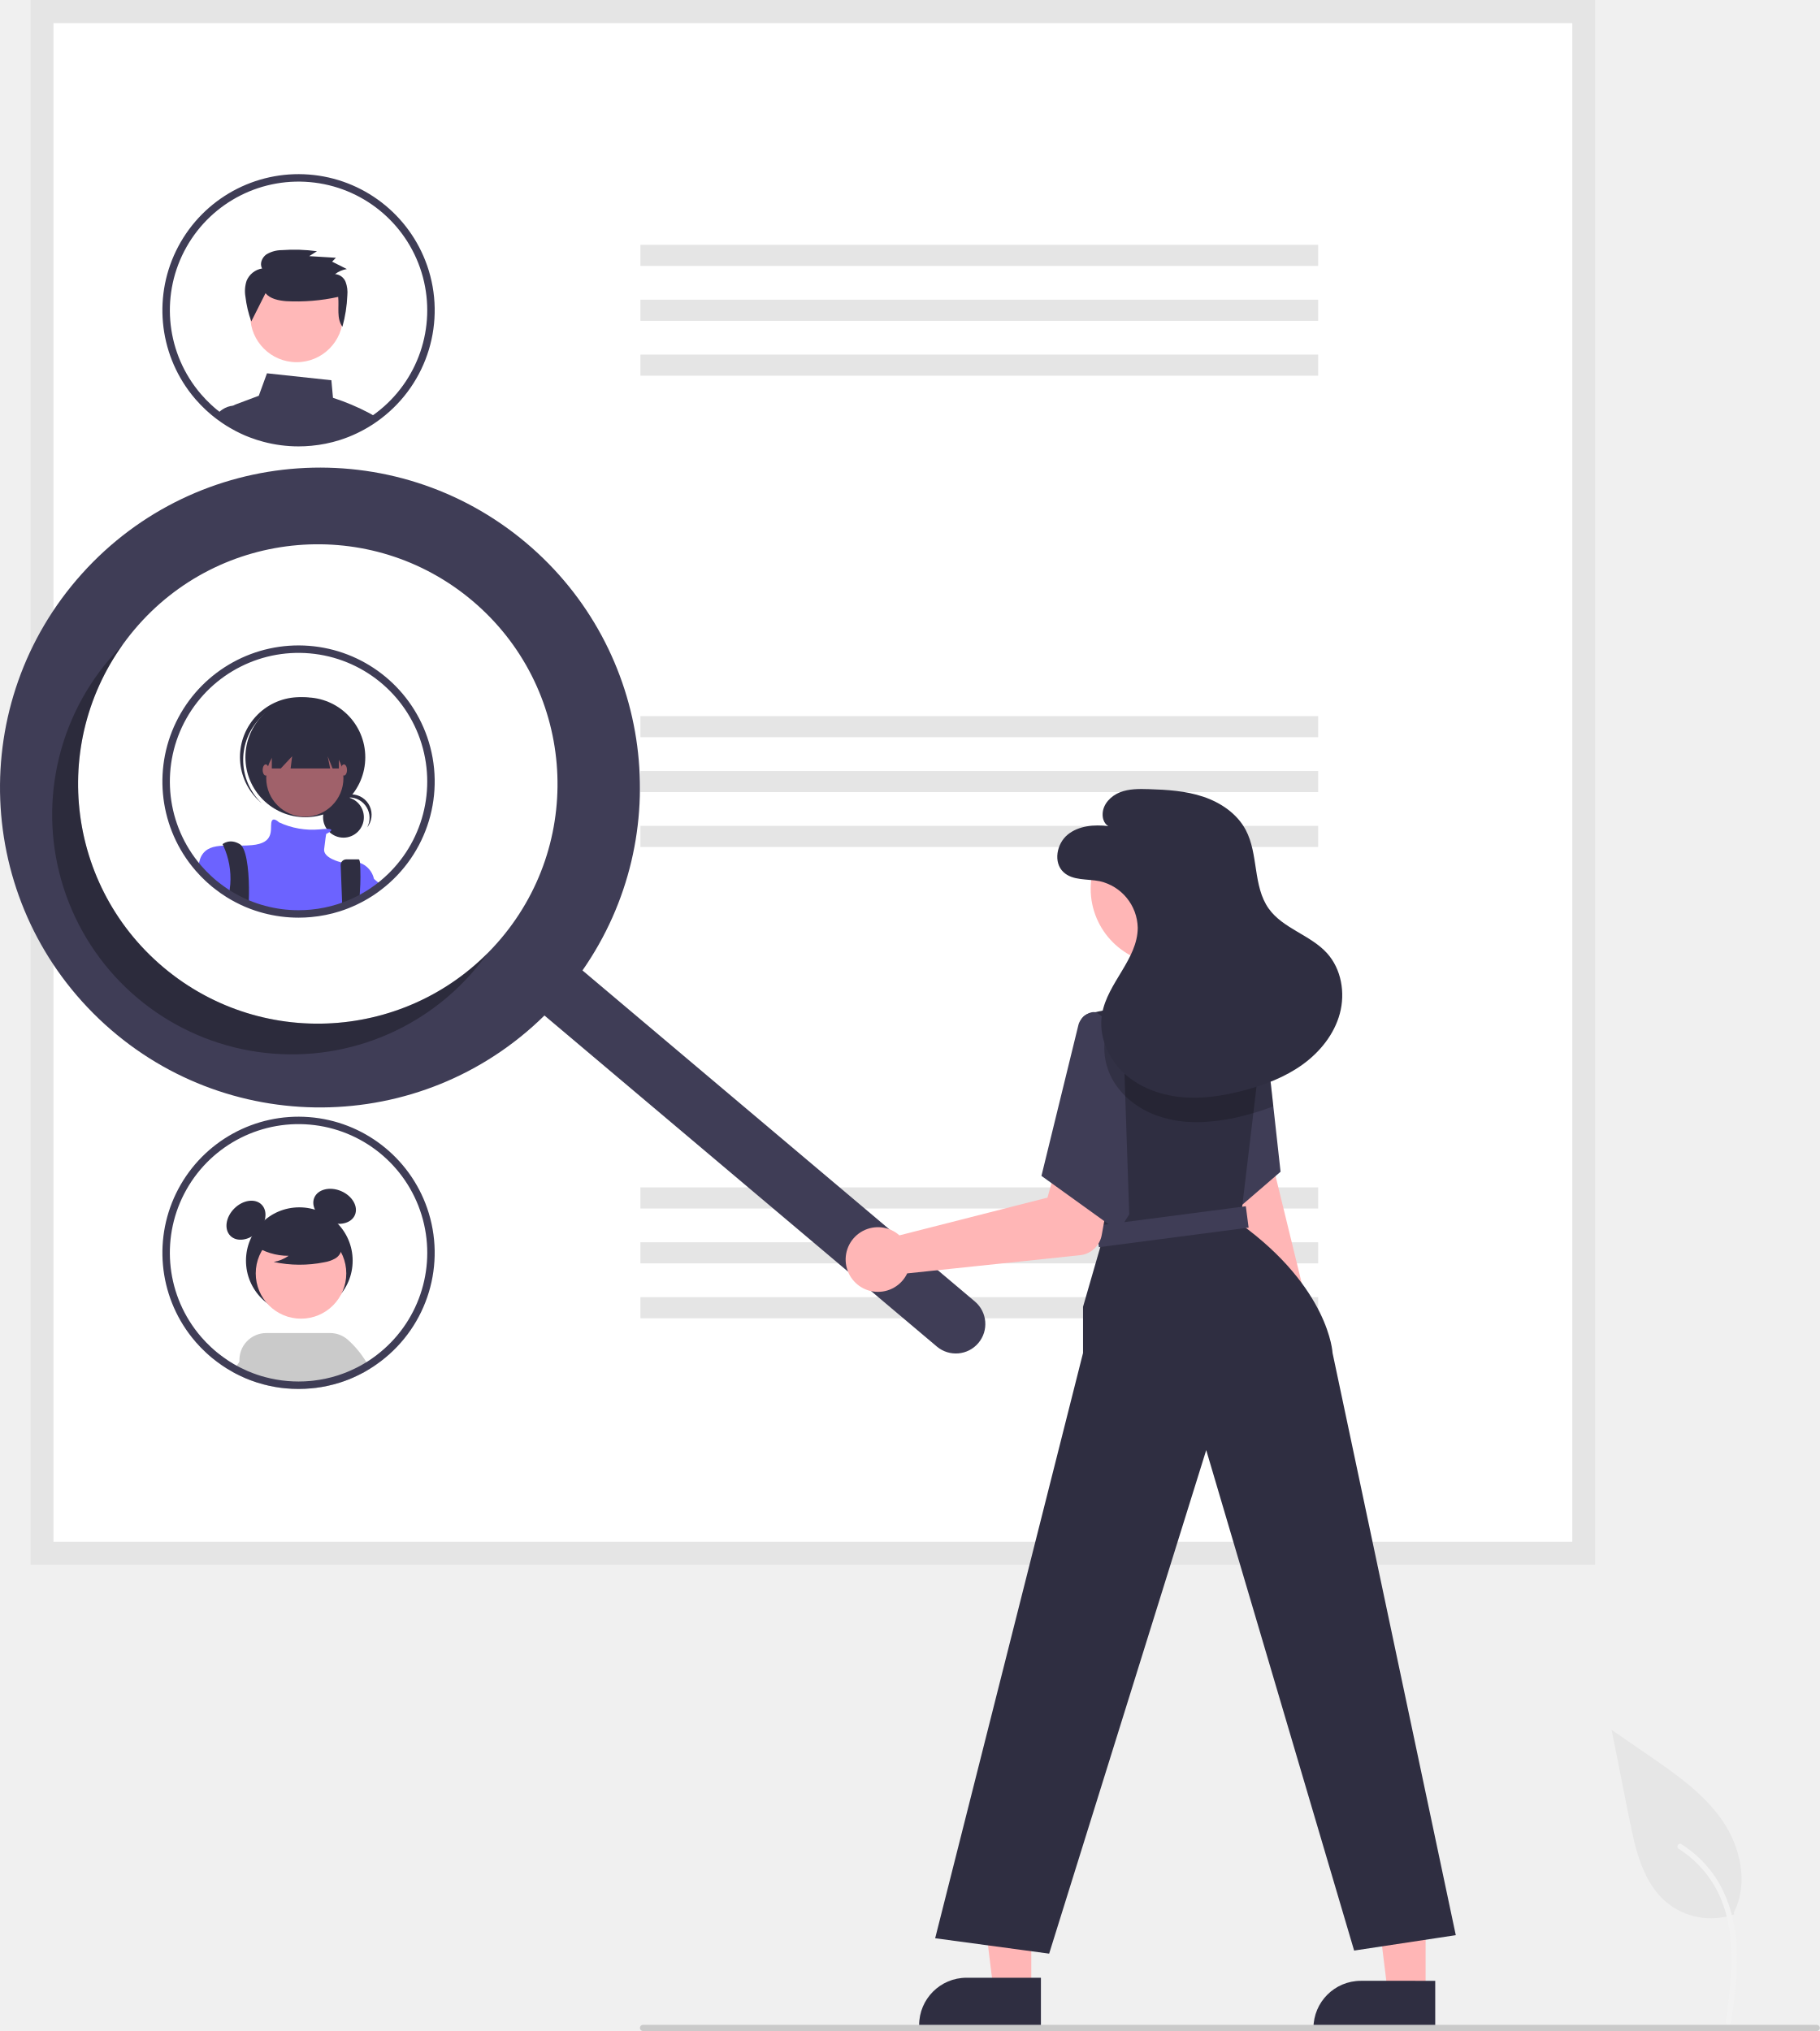
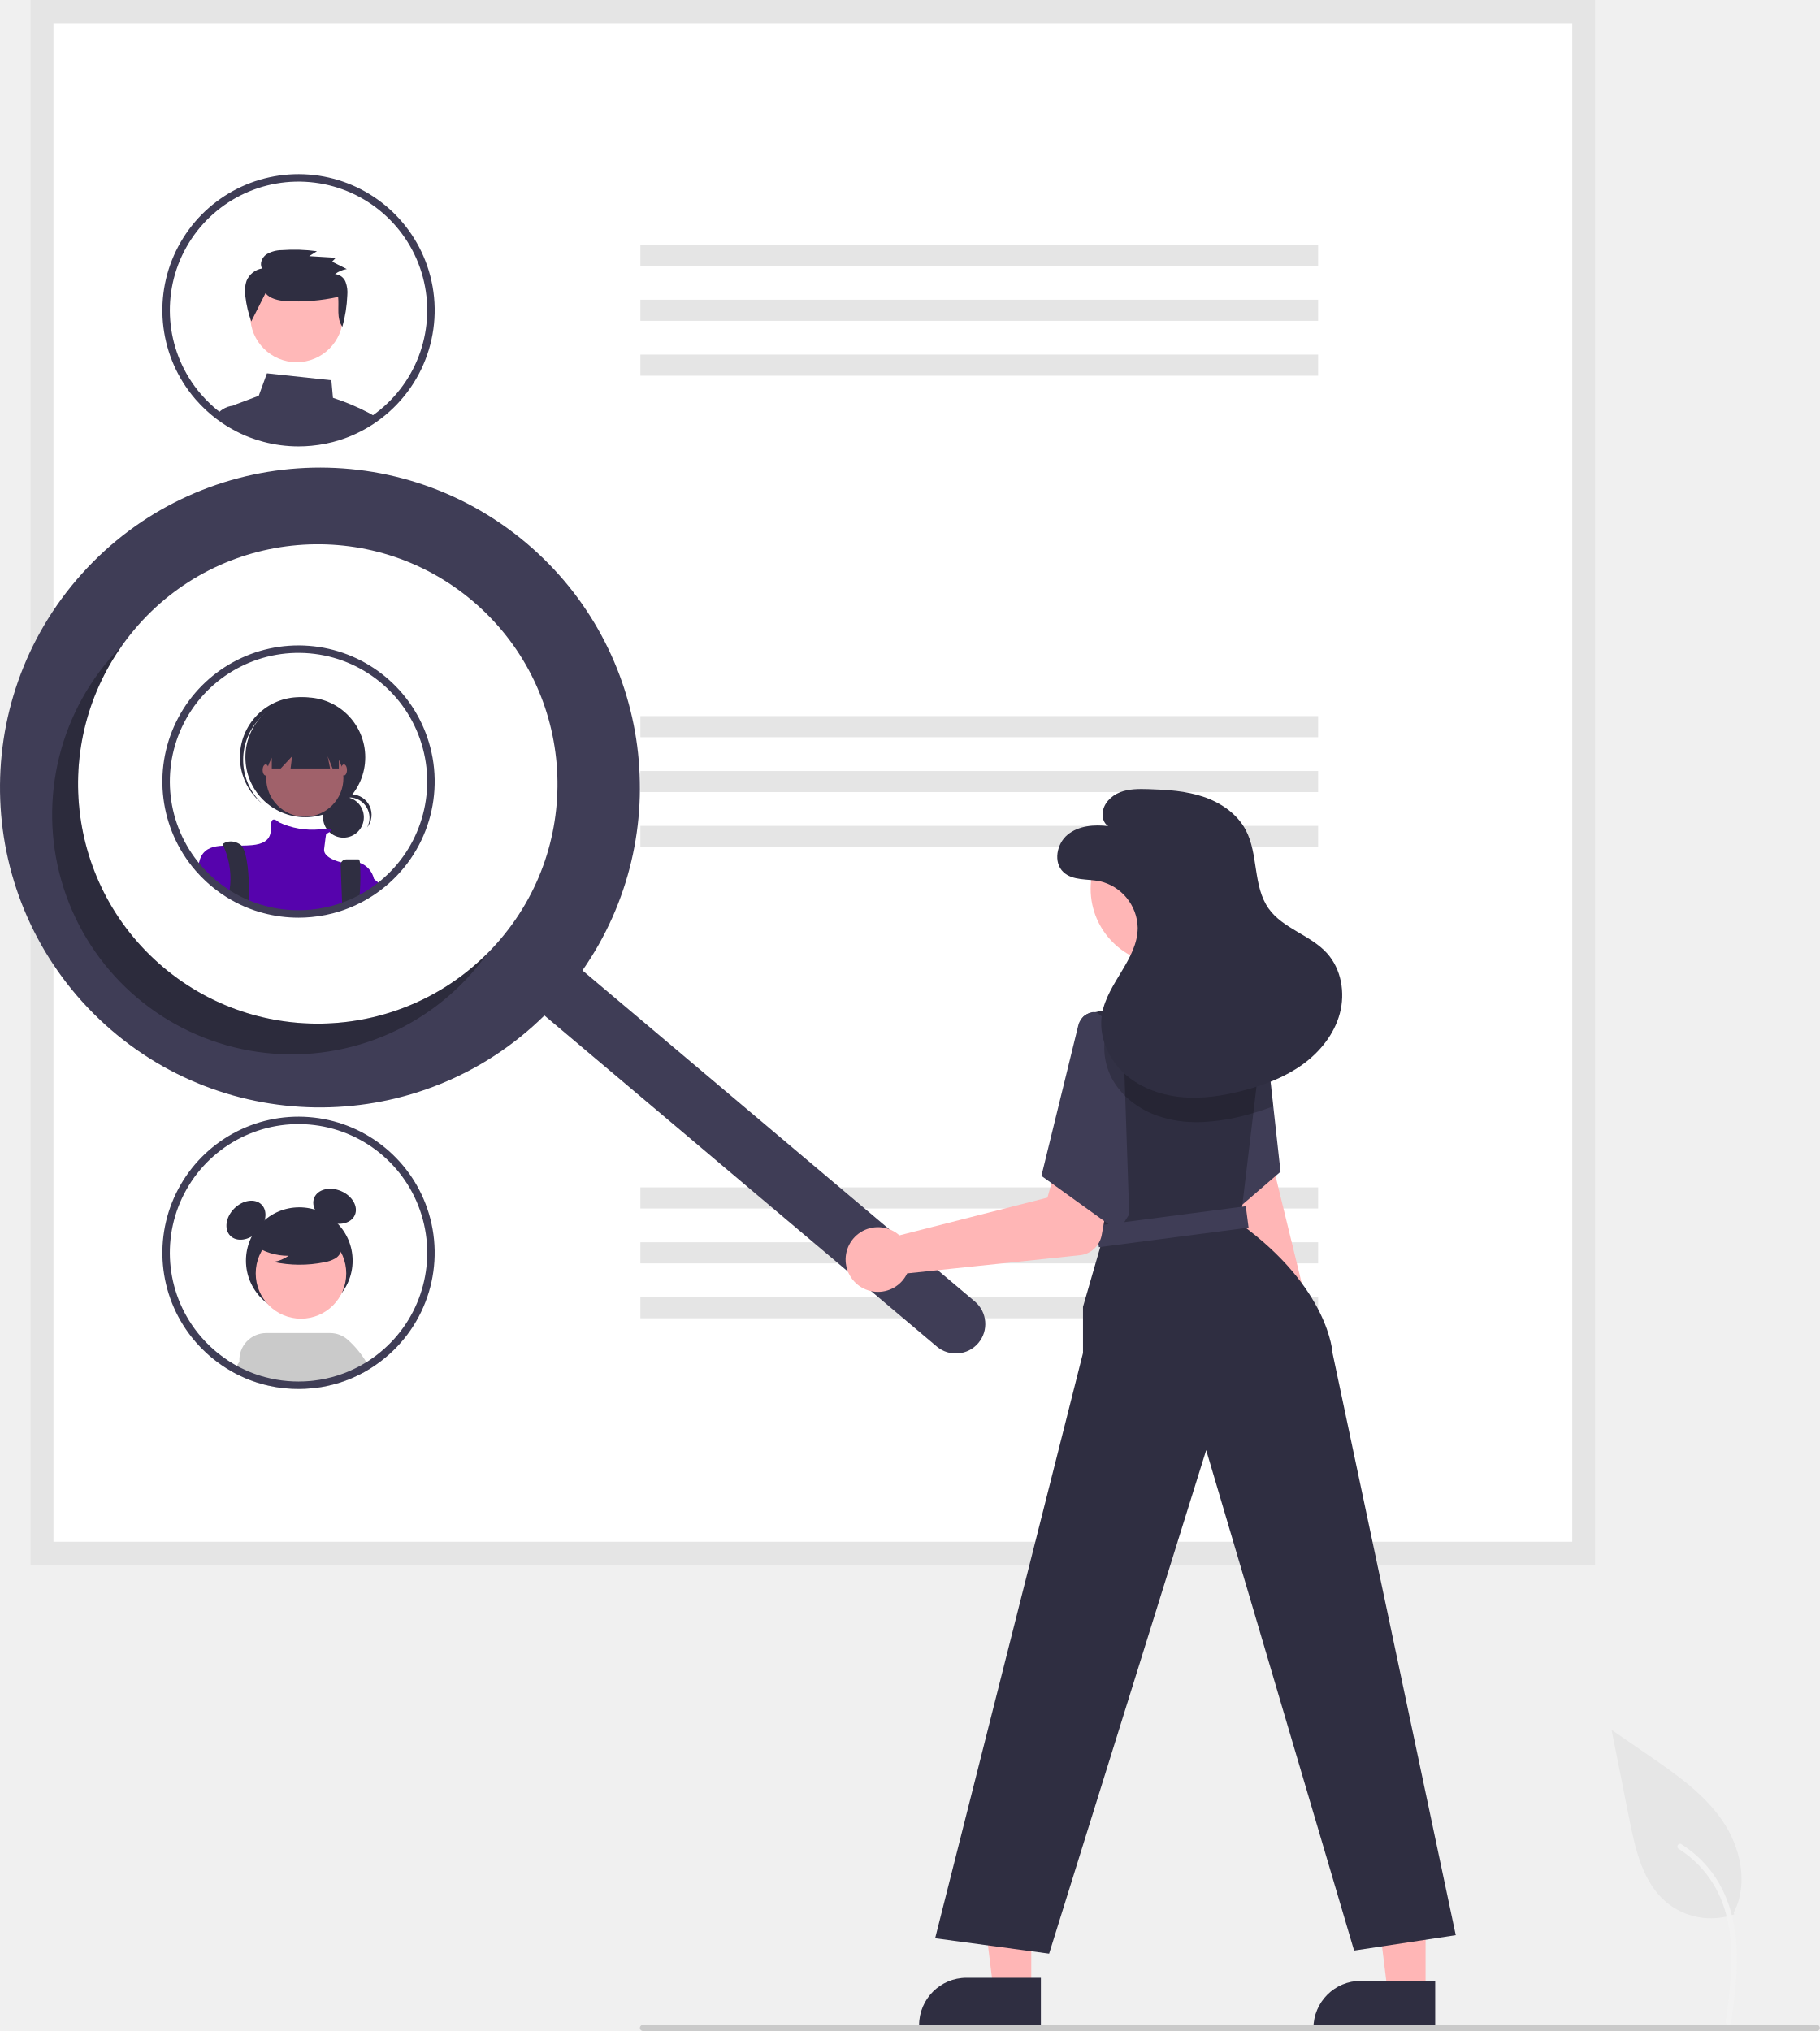
<svg xmlns="http://www.w3.org/2000/svg" id="bec8dac8-a9c2-4165-9f21-fe05eb8a3b02" data-name="Layer 1" width="590.724" height="659.362" viewBox="0 0 590.724 659.362">
  <path id="e846ef3a-3b5e-448c-8d47-a4173376229f" data-name="Path 461" d="M867.573,741.807a22.728,22.728,0,0,1-21.947-3.866c-7.687-6.452-10.1-17.081-12.058-26.924l-5.8-29.112,12.143,8.362c8.733,6.013,17.662,12.219,23.709,20.929s8.686,20.6,3.828,30.024" transform="translate(-304.638 -120.319)" fill="#e6e6e6" />
  <path id="b0167a87-6d3c-4fe1-a02f-2e6974de103a" data-name="Path 462" d="M866.535,777.053c1.229-8.953,2.493-18.02,1.631-27.069-.766-8.036-3.217-15.885-8.209-22.321a37.132,37.132,0,0,0-9.527-8.633c-.953-.6-1.829.909-.881,1.507a35.3,35.3,0,0,1,13.963,16.847c3.04,7.732,3.528,16.161,3,24.374-.317,4.967-.988,9.9-1.665,14.83a.9.9,0,0,0,.61,1.074.878.878,0,0,0,1.074-.61Z" transform="translate(-304.638 -120.319)" fill="#f2f2f2" />
  <path d="M822.523,628.353H314.489V120.319H822.523Z" transform="translate(-304.638 -120.319)" fill="#fff" />
  <path d="M822.523,628.353H314.489V120.319H822.523ZM321.995,620.847H815.017V127.825H321.995Z" transform="translate(-304.638 -120.319)" fill="#e5e5e5" />
  <rect x="207.885" y="79.482" width="220" height="6.853" fill="#e5e5e5" />
  <rect x="207.885" y="97.3" width="220" height="6.853" fill="#e5e5e5" />
  <rect x="207.885" y="115.118" width="220" height="6.853" fill="#e5e5e5" />
  <rect x="207.885" y="232.483" width="220" height="6.853" fill="#e5e5e5" />
  <rect x="207.885" y="250.301" width="220" height="6.853" fill="#e5e5e5" />
  <rect x="207.885" y="268.119" width="220" height="6.853" fill="#e5e5e5" />
  <rect x="207.885" y="385.483" width="220" height="6.853" fill="#e5e5e5" />
  <rect x="207.885" y="403.301" width="220" height="6.853" fill="#e5e5e5" />
  <rect x="207.885" y="421.119" width="220" height="6.853" fill="#e5e5e5" />
  <path d="M424.452,254.403a73.485,73.485,0,0,0-11.725-4.934l-.516-5.704-20.911-2.253-2.658,7.29-7.504,2.816a3.653,3.653,0,0,0-.762.397h-.008a3.718,3.718,0,0,0-1.587,2.475,3.801,3.801,0,0,0,.056,1.491l.397,1.626c.571.341,1.158.666,1.745.976l.373.19c.857.444,1.729.865,2.626,1.253.182.079.381.159.563.238.016.008.024.008.04.016.421.175.841.341,1.269.5a41.691,41.691,0,0,0,4.3,1.38,44.214,44.214,0,0,0,11.4,1.491c1.404,0,2.792-.063,4.165-.198a44.039,44.039,0,0,0,9.234-1.864c.008,0,.016-.008.024-.008a43.341,43.341,0,0,0,5.545-2.197c.008-.008.024-.008.032-.016.404-.19.793-.397,1.19-.595l.19-.095c.317-.167.635-.333.952-.508.793-.436,1.571-.896,2.34-1.388.214-.127.421-.262.635-.405.301-.198.603-.405.896-.619C426.015,255.284,425.245,254.832,424.452,254.403Z" transform="translate(-304.638 -120.319)" fill="#3f3d56" />
  <path d="M385.208,257.917l-1.309-5.91h-3.419a.818.818,0,0,0-.103.008h-.008a7.409,7.409,0,0,0-3.443,1.19,7.625,7.625,0,0,0-1.84,1.65c1.015.769,2.07,1.483,3.157,2.166l.048.024c.309.19.627.381.944.563.571.341,1.158.666,1.745.976l.373.19c.857.444,1.729.865,2.626,1.253.182.079.381.159.563.238.016.008.024.008.04.016.421.175.841.341,1.269.5Z" transform="translate(-304.638 -120.319)" fill="#3f3d56" />
  <circle cx="96.297" cy="102.527" r="15.06" fill="#ffb8b8" />
  <path d="M390.824,215.511c1.559,1.845,4.197,2.366,6.631,2.579a62.454,62.454,0,0,0,16.96-1.385c.345,3.341-.595,6.944,1.373,9.693a44.998,44.998,0,0,0,1.599-10.201,9.764,9.764,0,0,0-.565-4.369,4.018,4.018,0,0,0-3.423-2.524,8.579,8.579,0,0,1,3.827-1.636l-4.782-2.403,1.228-1.261-8.657-.53,2.507-1.593a54.373,54.373,0,0,0-11.391-.36,9.778,9.778,0,0,0-5.038,1.4c-1.429,1.022-2.255,3.054-1.368,4.555a6.613,6.613,0,0,0-5.04,3.999,10.676,10.676,0,0,0-.383,5.132,36.375,36.375,0,0,0,1.907,8.069Z" transform="translate(-304.638 -120.319)" fill="#2f2e41" />
  <path d="M443.284,206.521a44.193,44.193,0,1,0-76.369,41.98c.397.5.809 1,1.23,1.483.032.032.055.063.087.095a42.863,42.863,0,0,0,3.292,3.395c.302.278.619.563.936.833.603.539,1.222,1.055,1.864,1.547.254.198.5.397.762.587,1.015.769,2.07,1.483,3.157,2.166l.048.024c.309.19.627.381.944.563.571.341,1.158.666,1.745.976l.373.19c.857.444,1.729.865,2.626,1.253.182.079.381.159.563.238.016.008.024.008.04.016.421.175.841.341,1.269.5a41.693,41.693,0,0,0,4.3,1.38,44.214,44.214,0,0,0,11.4,1.491c1.404,0,2.792-.063,4.165-.198a44.039,44.039,0,0,0,9.234-1.864c.008,0,.016-.008.024-.008a43.34,43.34,0,0,0,5.545-2.197c.008-.008.024-.008.032-.016.404-.19.793-.397,1.19-.595l.19-.095c.317-.167.635-.333.952-.508.793-.436,1.571-.896,2.34-1.388.214-.127.421-.262.635-.405.301-.198.603-.405.896-.619.389-.27.777-.547,1.158-.833.119-.087.246-.174.365-.27a44.177,44.177,0,0,0,15.009-49.723ZM426.816,254.316c-.262.206-.531.405-.801.587-.262.198-.523.389-.793.563-.23.167-.46.325-.698.476l-.071.048c-.175.119-.349.23-.524.341q-.988.619-1.999,1.19l-.214.119c-.301.167-.603.325-.904.484-.04.024-.088.04-.127.063l-.048.024c-.381.198-.77.389-1.158.571a38.911,38.911,0,0,1-4.625,1.872c-.206.071-.413.143-.619.206a41.61,41.61,0,0,1-8.742,1.777c-1.301.119-2.618.182-3.943.182a41.211,41.211,0,0,1-10.781-1.412,39.172,39.172,0,0,1-5.291-1.793c-.088-.04-.183-.071-.27-.111-.095-.04-.182-.071-.27-.111-.095-.04-.182-.079-.278-.127-.746-.325-1.484-.682-2.205-1.055l-.349-.182c-.881-.46-1.745-.952-2.586-1.476-.246-.151-.5-.309-.738-.476-.063-.04-.119-.079-.182-.119-.563-.373-1.126-.762-1.674-1.166-.373-.278-.746-.555-1.111-.841-.611-.46-1.198-.952-1.769-1.46-.301-.254-.595-.531-.88-.793a40.306,40.306,0,0,1-3.189-3.3c-.333-.381-.658-.762-.968-1.158a3.022,3.022,0,0,1-.198-.246,41.773,41.773,0,1,1,58.005,7.322Z" transform="translate(-304.638 -120.319)" fill="#3f3d56" />
  <path d="M443.285,359.521a44.193,44.193,0,1,0-76.369,41.98c.397.5.809 1,1.229,1.483.032.032.055.063.087.095a42.945,42.945,0,0,0,3.292,3.395c.301.278.619.563.936.833.603.539,1.222,1.055,1.864,1.547a43.451,43.451,0,0,0,3.919,2.753l.048.024c.88.547,1.777,1.055,2.689,1.539l.373.19c.857.444,1.729.865,2.626,1.253.182.079.381.159.563.238.016.008.024.008.04.016a42.929,42.929,0,0,0,5.569,1.88,44.211,44.211,0,0,0,11.399,1.491c1.404,0,2.792-.063,4.165-.198a44.034,44.034,0,0,0,9.234-1.864c.008,0,.016-.008.024-.008a43.317,43.317,0,0,0,5.545-2.197c.008-.008.024-.008.032-.016.404-.19.793-.397,1.19-.595l.191-.095c.317-.167.634-.333.952-.508.793-.436,1.571-.896,2.34-1.388.214-.127.42-.262.634-.405.698-.46,1.388-.952,2.054-1.452.119-.087.246-.174.365-.27a44.179,44.179,0,0,0,15.009-49.723Z" transform="translate(-304.638 -120.319)" fill="#fff" />
  <circle id="f2095780-2301-4cc1-9693-3d089d317ca1" data-name="Ellipse 188" cx="111.495" cy="265.321" r="6.623" fill="#2f2e41" />
  <path id="fe36a822-bf42-420c-ba8a-fcca90365ca6" data-name="Path 969" d="M417.979,379.199a6.624,6.624,0,0,1,5.831,9.767,6.622,6.622,0,1,0-11.001-7.276,6.607,6.607,0,0,1,5.171-2.491Z" transform="translate(-304.638 -120.319)" fill="#2f2e41" />
  <circle id="e26e4994-e49f-47aa-919e-dc7dee2cb7c3" data-name="Ellipse 189" cx="99.119" cy="245.851" r="19.456" fill="#2f2e41" />
  <path id="ac420ffb-80fa-461b-bc18-228b12874f63" data-name="Path 970" d="M388.487,354.099a19.453,19.453,0,0,1,26.964-2.04c-.159-.151-.317-.304-.482-.451a19.456,19.456,0,0,0-25.964,28.983q.055.05.111.099c.165.147.335.286.504.426a19.453,19.453,0,0,1-1.132-27.017Z" transform="translate(-304.638 -120.319)" fill="#2f2e41" />
  <circle id="a12696bc-31d6-40e2-aafc-0c11595f0891" data-name="Ellipse 190" cx="98.954" cy="252.611" r="12.531" fill="#a0616a" />
-   <path d="M426.015,405.579v4.204c-.77.492-1.547.952-2.34,1.388-.317.174-.634.341-.952.508l-.191.095c-.397.198-.786.405-1.19.595-.008.008-.024.008-.032.016a43.317,43.317,0,0,1-5.545,2.197c-.008,0-.015.008-.024.008a44.034,44.034,0,0,1-9.234,1.864c-1.372.135-2.761.198-4.165.198a44.211,44.211,0,0,1-11.399-1.491,42.929,42.929,0,0,1-5.569-1.88c-.016-.008-.024-.008-.04-.016-.182-.079-.381-.159-.563-.238-.896-.389-1.769-.809-2.626-1.253l-.373-.19c-.913-.484-1.809-.992-2.689-1.539l-.048-.024a43.451,43.451,0,0,1-3.919-2.753c-.643-.492-1.261-1.007-1.864-1.547-.317-.27-.634-.555-.936-.833a42.947,42.947,0,0,1-3.292-3.395,16.049,16.049,0,0,1,.603-2.435l.008-.008a3.562,3.562,0,0,1,.167-.397,3.164,3.164,0,0,1,.151-.333c1.42-2.657,3.99-3.316,7.179-3.459,1.801-.079,3.792.008,5.894-.016,1.111-.008,2.261-.048,3.411-.151,7.258-.658,5.942-4.942,6.267-7.251.325-2.237,2.34-.301,2.475-.174l.008.008a25.6,25.6,0,0,0,13.169,2.308c.777-.095,1.555-.151,2.332-.174,2.047-.024,1.602.563.897,1.047a8.872,8.872,0,0,1-1.071.603s-.325,1.983-.658,4.95c-.317,2.84,5.125,4.173,5.577,4.276a.048.048,0,0,0,.032.008,10.926,10.926,0,0,1,6.037.159h.008A7.154,7.154,0,0,1,426.015,405.579Z" transform="translate(-304.638 -120.319)" fill="#6c63ff" />
+   <path d="M426.015,405.579v4.204c-.77.492-1.547.952-2.34,1.388-.317.174-.634.341-.952.508l-.191.095c-.397.198-.786.405-1.19.595-.008.008-.024.008-.032.016a43.317,43.317,0,0,1-5.545,2.197c-.008,0-.015.008-.024.008a44.034,44.034,0,0,1-9.234,1.864c-1.372.135-2.761.198-4.165.198a44.211,44.211,0,0,1-11.399-1.491,42.929,42.929,0,0,1-5.569-1.88c-.016-.008-.024-.008-.04-.016-.182-.079-.381-.159-.563-.238-.896-.389-1.769-.809-2.626-1.253l-.373-.19c-.913-.484-1.809-.992-2.689-1.539l-.048-.024a43.451,43.451,0,0,1-3.919-2.753c-.643-.492-1.261-1.007-1.864-1.547-.317-.27-.634-.555-.936-.833a42.947,42.947,0,0,1-3.292-3.395,16.049,16.049,0,0,1,.603-2.435l.008-.008a3.562,3.562,0,0,1,.167-.397,3.164,3.164,0,0,1,.151-.333c1.42-2.657,3.99-3.316,7.179-3.459,1.801-.079,3.792.008,5.894-.016,1.111-.008,2.261-.048,3.411-.151,7.258-.658,5.942-4.942,6.267-7.251.325-2.237,2.34-.301,2.475-.174l.008.008a25.6,25.6,0,0,0,13.169,2.308c.777-.095,1.555-.151,2.332-.174,2.047-.024,1.602.563.897,1.047a8.872,8.872,0,0,1-1.071.603s-.325,1.983-.658,4.95c-.317,2.84,5.125,4.173,5.577,4.276a.048.048,0,0,0,.032.008,10.926,10.926,0,0,1,6.037.159h.008A7.154,7.154,0,0,1,426.015,405.579Z" transform="translate(-304.638 -120.319)" fill="#5603ad" />
  <path d="M385.454,410.68c0,.587-.015,1.15-.04,1.682-.008.317-.024.627-.04.92-.016-.008-.024-.008-.04-.016-.182-.079-.381-.159-.563-.238-.896-.389-1.769-.809-2.626-1.253l-.373-.19c-.913-.484-1.809-.992-2.689-1.539.024-.278.064-.555.103-.833.087-.611.159-1.23.206-1.84a25.531,25.531,0,0,0-2.261-12.502v-.008c-.159-.317-.254-.492-.254-.492s2.308-1.983,5.6,0a1.981,1.981,0,0,1,.548.476C385.01,397.186,385.549,405.055,385.454,410.68Z" transform="translate(-304.638 -120.319)" fill="#2f2e41" />
  <path d="M421.477,409.601c-.032.888-.079,1.817-.135,2.761v.008c-.008.008-.024.008-.032.016a43.317,43.317,0,0,1-5.545,2.197c-.008,0-.015.008-.024.008l-.087-2.229-.008-.294-.42-10.852a1.821,1.821,0,0,1,1.817-1.904h4.022c.198,0,.341.405.437,1.134v.008A68.744,68.744,0,0,1,421.477,409.601Z" transform="translate(-304.638 -120.319)" fill="#2f2e41" />
  <path id="e6a5f050-bb79-4898-9f1b-a16710d0980e" data-name="Path 975" d="M392.874,357.267v12.534h2.902l3.693-3.957-.494,3.957h12.827l-.793-3.957,1.587,3.957h2.045V357.267Z" transform="translate(-304.638 -120.319)" fill="#2f2e41" />
  <ellipse id="bcc9b546-fa99-40e5-8b80-3cc98cb6450e" data-name="Ellipse 191" cx="86.258" cy="249.974" rx="0.989" ry="1.813" fill="#a0616a" />
  <ellipse id="aac24dc1-8688-403d-884a-09279027a7ab" data-name="Ellipse 192" cx="111.65" cy="249.974" rx="0.989" ry="1.813" fill="#a0616a" />
-   <path d="M428.704,407.927c-.666.5-1.356.992-2.054,1.452-.214.143-.42.278-.634.405-.77.492-1.547.952-2.34,1.388-.317.174-.634.341-.952.508v-8.742s1.269,1.015,3.292,2.705c.254.214.516.436.793.674C427.395,406.809,428.03,407.348,428.704,407.927Z" transform="translate(-304.638 -120.319)" fill="#6c63ff" />
+   <path d="M428.704,407.927c-.666.5-1.356.992-2.054,1.452-.214.143-.42.278-.634.405-.77.492-1.547.952-2.34,1.388-.317.174-.634.341-.952.508v-8.742s1.269,1.015,3.292,2.705c.254.214.516.436.793.674C427.395,406.809,428.03,407.348,428.704,407.927Z" transform="translate(-304.638 -120.319)" fill="#5603ad" />
  <path d="M443.285,359.521a44.193,44.193,0,1,0-76.369,41.98c.397.5.809 1,1.229,1.483.032.032.055.063.087.095a42.945,42.945,0,0,0,3.292,3.395c.301.278.619.563.936.833.603.539,1.222,1.055,1.864,1.547a43.451,43.451,0,0,0,3.919,2.753l.048.024c.88.547,1.777,1.055,2.689,1.539l.373.19c.857.444,1.729.865,2.626,1.253.182.079.381.159.563.238.016.008.024.008.04.016a42.929,42.929,0,0,0,5.569,1.88,44.211,44.211,0,0,0,11.399,1.491c1.404,0,2.792-.063,4.165-.198a44.034,44.034,0,0,0,9.234-1.864c.008,0,.016-.008.024-.008a43.317,43.317,0,0,0,5.545-2.197c.008-.008.024-.008.032-.016.404-.19.793-.397,1.19-.595l.191-.095c.317-.167.634-.333.952-.508.793-.436,1.571-.896,2.34-1.388.214-.127.42-.262.634-.405.698-.46,1.388-.952,2.054-1.452.119-.087.246-.174.365-.27a44.179,44.179,0,0,0,15.009-49.723Zm-16.469,47.795c-.262.206-.531.405-.801.587-.262.198-.524.389-.793.563-.23.167-.46.325-.698.476-.198.135-.397.262-.595.389q-.987.619-1.999,1.19l-.215.119c-.301.167-.603.325-.904.484-.04.024-.088.04-.127.063l-.048.024c-.381.198-.769.389-1.158.571a38.893,38.893,0,0,1-4.625,1.872c-.206.071-.413.143-.619.206a41.612,41.612,0,0,1-8.742,1.777c-1.301.119-2.618.182-3.943.182a41.213,41.213,0,0,1-10.781-1.412,39.181,39.181,0,0,1-5.291-1.793c-.182-.071-.365-.151-.54-.222-.095-.04-.182-.079-.278-.127-.746-.325-1.483-.682-2.205-1.055l-.349-.182c-.88-.46-1.745-.952-2.586-1.475-.309-.19-.619-.389-.92-.595-.952-.627-1.88-1.301-2.785-2.007-.611-.46-1.198-.952-1.769-1.46-.301-.254-.595-.531-.88-.793a40.363,40.363,0,0,1-3.189-3.3c-.333-.381-.658-.762-.968-1.158a3.015,3.015,0,0,1-.198-.246,41.773,41.773,0,1,1,58.005,7.322Z" transform="translate(-304.638 -120.319)" fill="#3f3d56" />
  <circle cx="97.161" cy="409.276" r="17.315" fill="#2f2e41" />
  <ellipse cx="384.485" cy="516.46" rx="7.165" ry="5.373" transform="translate(-557.2175 302.8206) rotate(-45)" fill="#2f2e41" />
  <ellipse cx="413.257" cy="511.947" rx="5.373" ry="7.165" transform="translate(-524.5119 570.5585) rotate(-66.86956)" fill="#2f2e41" />
  <path d="M422.51,563.181l-2.04-3.21a8.007,8.007,0,0,0-14.64,6.49l.58,2.08.66,2.36a45.21,45.21,0,0,0,7.88-1.72.034.034,0,0,0,.02-.01,42.148,42.148,0,0,0,5.55-2.2c.01-.01.02-.01.03-.02.4-.19.79-.39,1.19-.59a1.735,1.735,0,0,0,.19-.1c.32-.16.64-.33.95-.5q.48-.255.93-.54Z" transform="translate(-304.638 -120.319)" fill="#cacaca" />
  <circle cx="97.711" cy="413.41" r="14.695" fill="#ffb6b6" />
  <path d="M423.57,562.551a31.785,31.785,0,0,0-5.97-7.24,8.729,8.729,0,0,0-5.82-2.22h-20.7a8.724,8.724,0,0,0-8.71,9.28,8.937,8.937,0,0,0,.36,1.98,9.397,9.397,0,0,0,.55,1.36l1.02,2.04c.08.03.16.07.24.1.02.01.03.01.04.02.42.17.84.34,1.27.5a41.349,41.349,0,0,0,4.3,1.38,43.328,43.328,0,0,0,7.16,1.29c1.41.13,2.82.2,4.24.2,1.41,0,2.79-.07,4.17-.2.45-.04.9-.09,1.35-.14a45.21,45.21,0,0,0,7.88-1.72.034.034,0,0,0,.02-.01,42.148,42.148,0,0,0,5.55-2.2c.01-.01.02-.01.03-.02.4-.19.79-.39,1.19-.59a1.735,1.735,0,0,0,.19-.1c.32-.16.64-.33.95-.5q.48-.255.93-.54c.32-.17.62-.36.93-.55C424.36,563.921,423.97,563.221,423.57,562.551Z" transform="translate(-304.638 -120.319)" fill="#cacaca" />
  <path d="M394.83,555.771a8.001,8.001,0,0,0-10.62,3.82l-1.84,2.78-.88,1.33-1.34,2.02c.28.15.55.3.83.45l.37.19c.86.44,1.73.86,2.63,1.25.1.05.21.09.32.14.08.03.16.07.24.1.02.01.03.01.04.02.42.17.84.34,1.27.5a41.349,41.349,0,0,0,4.3,1.38,43.328,43.328,0,0,0,7.16,1.29l.7-2.37.68-2.26A8.013,8.013,0,0,0,394.83,555.771Z" transform="translate(-304.638 -120.319)" fill="#cacaca" />
  <path d="M386.908,524.486a19.986,19.986,0,0,0,11.422,3.53,12.248,12.248,0,0,1-4.854,1.997,40.3,40.3,0,0,0,16.461.092,10.654,10.654,0,0,0,3.446-1.184,4.361,4.361,0,0,0,2.127-2.845c.361-2.063-1.247-3.938-2.917-5.201a21.519,21.519,0,0,0-18.083-3.613A9.903,9.903,0,0,0,389.154,520.289a4.879,4.879,0,0,0-.451,5.794Z" transform="translate(-304.638 -120.319)" fill="#2f2e41" />
  <path d="M443.29,512.521a44.194,44.194,0,1,0-76.37,41.98c.39.5.81,1,1.23,1.48a.825.825,0,0,0,.08.1,42.154,42.154,0,0,0,3.3,3.39c.3.28.61.57.93.84.6.54,1.22,1.05,1.87,1.54.25.2.5.4.76.59,1.01.77,2.07,1.48,3.15,2.17a.075.075,0,0,1,.05.02c.31.19.63.38.95.56.3.18.61.36.91.53.28.15.55.3.83.45l.37.19c.86.44,1.73.86,2.63,1.25.1.05.21.09.32.14.08.03.16.07.24.1.02.01.03.01.04.02.42.17.84.34,1.27.5a41.349,41.349,0,0,0,4.3,1.38,43.328,43.328,0,0,0,7.16,1.29c1.41.13,2.82.2,4.24.2,1.41,0,2.79-.07,4.17-.2.45-.04.9-.09,1.35-.14a45.21,45.21,0,0,0,7.88-1.72.034.034,0,0,0,.02-.01,42.148,42.148,0,0,0,5.55-2.2c.01-.01.02-.01.03-.02.4-.19.79-.39,1.19-.59a1.735,1.735,0,0,0,.19-.1c.32-.16.64-.33.95-.5q.48-.255.93-.54c.32-.17.62-.36.93-.55q.24-.15.48-.3c.22-.13.42-.26.64-.41.3-.19.6-.4.89-.61.39-.27.78-.55,1.16-.84a4.34,4.34,0,0,0,.37-.27,44.221,44.221,0,0,0,15.01-49.72Zm-16.47,47.79c-.26.21-.53.41-.8.59-.271.2-.53.39-.8.57-.23.16-.46.32-.7.47a.438.438,0,0,1-.07.05c-.17.12-.35.23-.52.34-.12.07-.24.15-.36.22-.35.22-.7.43-1.06.63-.19.12-.39.23-.58.34-.07.04-.14.08-.21.12-.31.17-.61.32-.91.48-.04.03-.09.04-.12.07a.078.078,0,0,0-.05.02c-.38.2-.77.39-1.16.57a38.611,38.611,0,0,1-4.63,1.87c-.2.07-.41.15-.61.21a41.848,41.848,0,0,1-7.83,1.68c-.3.04-.61.07-.92.1-1.3.12-2.61.18-3.94.18-1.18,0-2.37-.05-3.54-.15a41.231,41.231,0,0,1-7.24-1.26,38.302,38.302,0,0,1-5.29-1.8c-.09-.04-.18-.07-.27-.11-.1-.04-.18-.07-.27-.11-.1-.04-.18-.08-.28-.13-.65-.28-1.3-.59-1.93-.91-.09-.05-.18-.09-.27-.14l-.35-.18c-.21-.11-.42-.22-.62-.33-.67-.36-1.33-.75-1.97-1.15-.24-.15-.5-.31-.74-.47l-.18-.12c-.56-.38-1.12-.76-1.67-1.17-.37-.28-.75-.55-1.11-.84-.61-.46-1.2-.95-1.77-1.46-.3-.25-.6-.53-.88-.79a39.675,39.675,0,0,1-3.19-3.3c-.33-.38-.66-.76-.97-1.16-.07-.08-.13-.16-.2-.25a41.778,41.778,0,1,1,58.01,7.32Z" transform="translate(-304.638 -120.319)" fill="#3f3d56" />
  <path d="M475.484,296.608a103.863,103.863,0,1,0,5.889,153.389l127.4,107.5A9.571,9.571,0,0,0,621.131,542.879l-.014-.012L493.717,435.367A103.869,103.869,0,0,0,475.484,296.608Zm-8.213,128.408a77.815,77.815,0,1,1-9.29-109.654l0,0A77.815,77.815,0,0,1,467.271,425.016Z" transform="translate(-304.638 -120.319)" fill="#3f3d56" />
  <path d="M357.617,434.306A77.819,77.819,0,0,1,344.413,329.697q-2.232,2.248-4.315,4.708A77.815,77.815,0,1,0,459.041,434.769q2.078-2.463,3.915-5.045A77.819,77.819,0,0,1,357.617,434.306Z" transform="translate(-304.638 -120.319)" opacity="0.3" style="isolation:isolate" />
  <path d="M732.323,561.516a10.743,10.743,0,0,0-3.069-16.184l-23.222-95.049-16.941,5.408,25.076,94.4a10.801,10.801,0,0,0,18.156,11.425Z" transform="translate(-304.638 -120.319)" fill="#ffb6b6" />
  <polygon points="415.682 380.399 403.302 391.079 385.982 406.01 378.332 366.87 377.532 362.8 376.902 359.57 394.452 329 409.082 329.839 410.082 329.899 410.102 330.12 410.332 332.17 413.332 359.149 413.402 359.8 415.682 380.399" fill="#3f3d56" />
  <polygon points="334.763 646.074 322.504 646.073 316.671 598.785 334.766 598.786 334.763 646.074" fill="#ffb6b6" />
  <path d="M642.528,778.277l-39.531-.001v-.5a15.387,15.387,0,0,1,15.386-15.386h.001l24.144.001Z" transform="translate(-304.638 -120.319)" fill="#2f2e41" />
  <polygon points="462.763 647.074 450.504 647.073 444.671 599.785 462.766 599.786 462.763 647.074" fill="#ffb6b6" />
  <path d="M770.528,779.277l-39.531-.001v-.5a15.387,15.387,0,0,1,15.386-15.386h.001l24.144.001Z" transform="translate(-304.638 -120.319)" fill="#2f2e41" />
  <path d="M777.2,748.569l-33,5-48.01-162.48-50.99,163.48-37-5,48-190v-15l6.5-22.5-.68-6.09-4.73-42.59-2.05-18.47-.133-1.193a4.056,4.056,0,0,1,3.193-4.417h0l15.4-3.24H698.87l14.85,4.09,1.02.28.46.13-.23,1.92-3.48,29.18-.19,1.6-3.36,28.13-.74,6.17c29,21,30,42,30,42Z" transform="translate(-304.638 -120.319)" fill="#2f2e41" />
  <circle cx="378.605" cy="288.537" r="24.561" fill="#ffb6b6" />
  <rect x="660.7" y="515.069" width="49" height="7" transform="matrix(0.99156, -0.12967, 0.12967, 0.99156, -366.097, -27.08894)" fill="#3f3d56" />
  <path d="M595.282,520.371a10.527,10.527,0,0,1,1.316,1.007l48.056-12.251,3.278-11.593,18.143,2.661-3.809,21.088a8,8,0,0,1-7.035,6.534l-56.111,5.909a10.497,10.497,0,1,1-3.839-13.355Z" transform="translate(-304.638 -120.319)" fill="#ffb6b6" />
  <path d="M669.2,455.569l-8.5-6.5c-2.298-.872-5.447,1.605-6,4l-12,49,25,18,3.5-5.5Z" transform="translate(-304.638 -120.319)" fill="#3f3d56" />
  <g opacity="0.2">
    <path d="M717.97,479.468a67.679,67.679,0,0,1-6.48,2.2c-.7.21-1.42.41-2.13.6a66.019,66.019,0,0,1-14.34,2.32,45.14,45.14,0,0,1-6.26-.17,35.243,35.243,0,0,1-6.59-1.3c-.07-.02-.15-.04-.22-.06a28.906,28.906,0,0,1-11.95-6.79,23.561,23.561,0,0,1-2.11-2.35,21.239,21.239,0,0,1-4.56-16.53,14.156,14.156,0,0,1,.34-1.57,25.108,25.108,0,0,1,1.49-4.1c.27-.62.57-1.23.89-1.83l11.3-3.82h21.52l14.85,4.09,1,.06.02.22.46.13-.23,1.92Z" transform="translate(-304.638 -120.319)" />
  </g>
  <path d="M664.423,388.522c-4.593-.563-9.634-.165-13.214,2.767s-4.736,9.028-1.346,12.178c3.001,2.789,7.693,2.133,11.713,2.926a15.854,15.854,0,0,1,12.384,15.157c-.06,10.174-9.824,17.879-11.578,27.901-1.197,6.84,1.688,14.038,6.675,18.87s11.843,7.443,18.751,8.15,13.893-.373,20.606-2.148c6.741-1.782,13.378-4.311,19.034-8.388s10.293-9.826,12.109-16.558.512-14.451-4.168-19.62c-5.359-5.919-14.274-7.954-18.91-14.456-5.196-7.288-3.274-17.666-7.479-25.567-2.808-5.275-8.125-8.873-13.792-10.769s-11.719-2.27-17.692-2.453c-3.14-.096-6.375-.129-9.3,1.016s-5.496,3.753-5.648,6.891S664.423,388.522,664.423,388.522Z" transform="translate(-304.638 -120.319)" fill="#2f2e41" />
  <path d="M894.362,779.681h-381a1,1,0,0,1,0-2h381a1,1,0,0,1,0,2Z" transform="translate(-304.638 -120.319)" fill="#cacaca" />
</svg>
